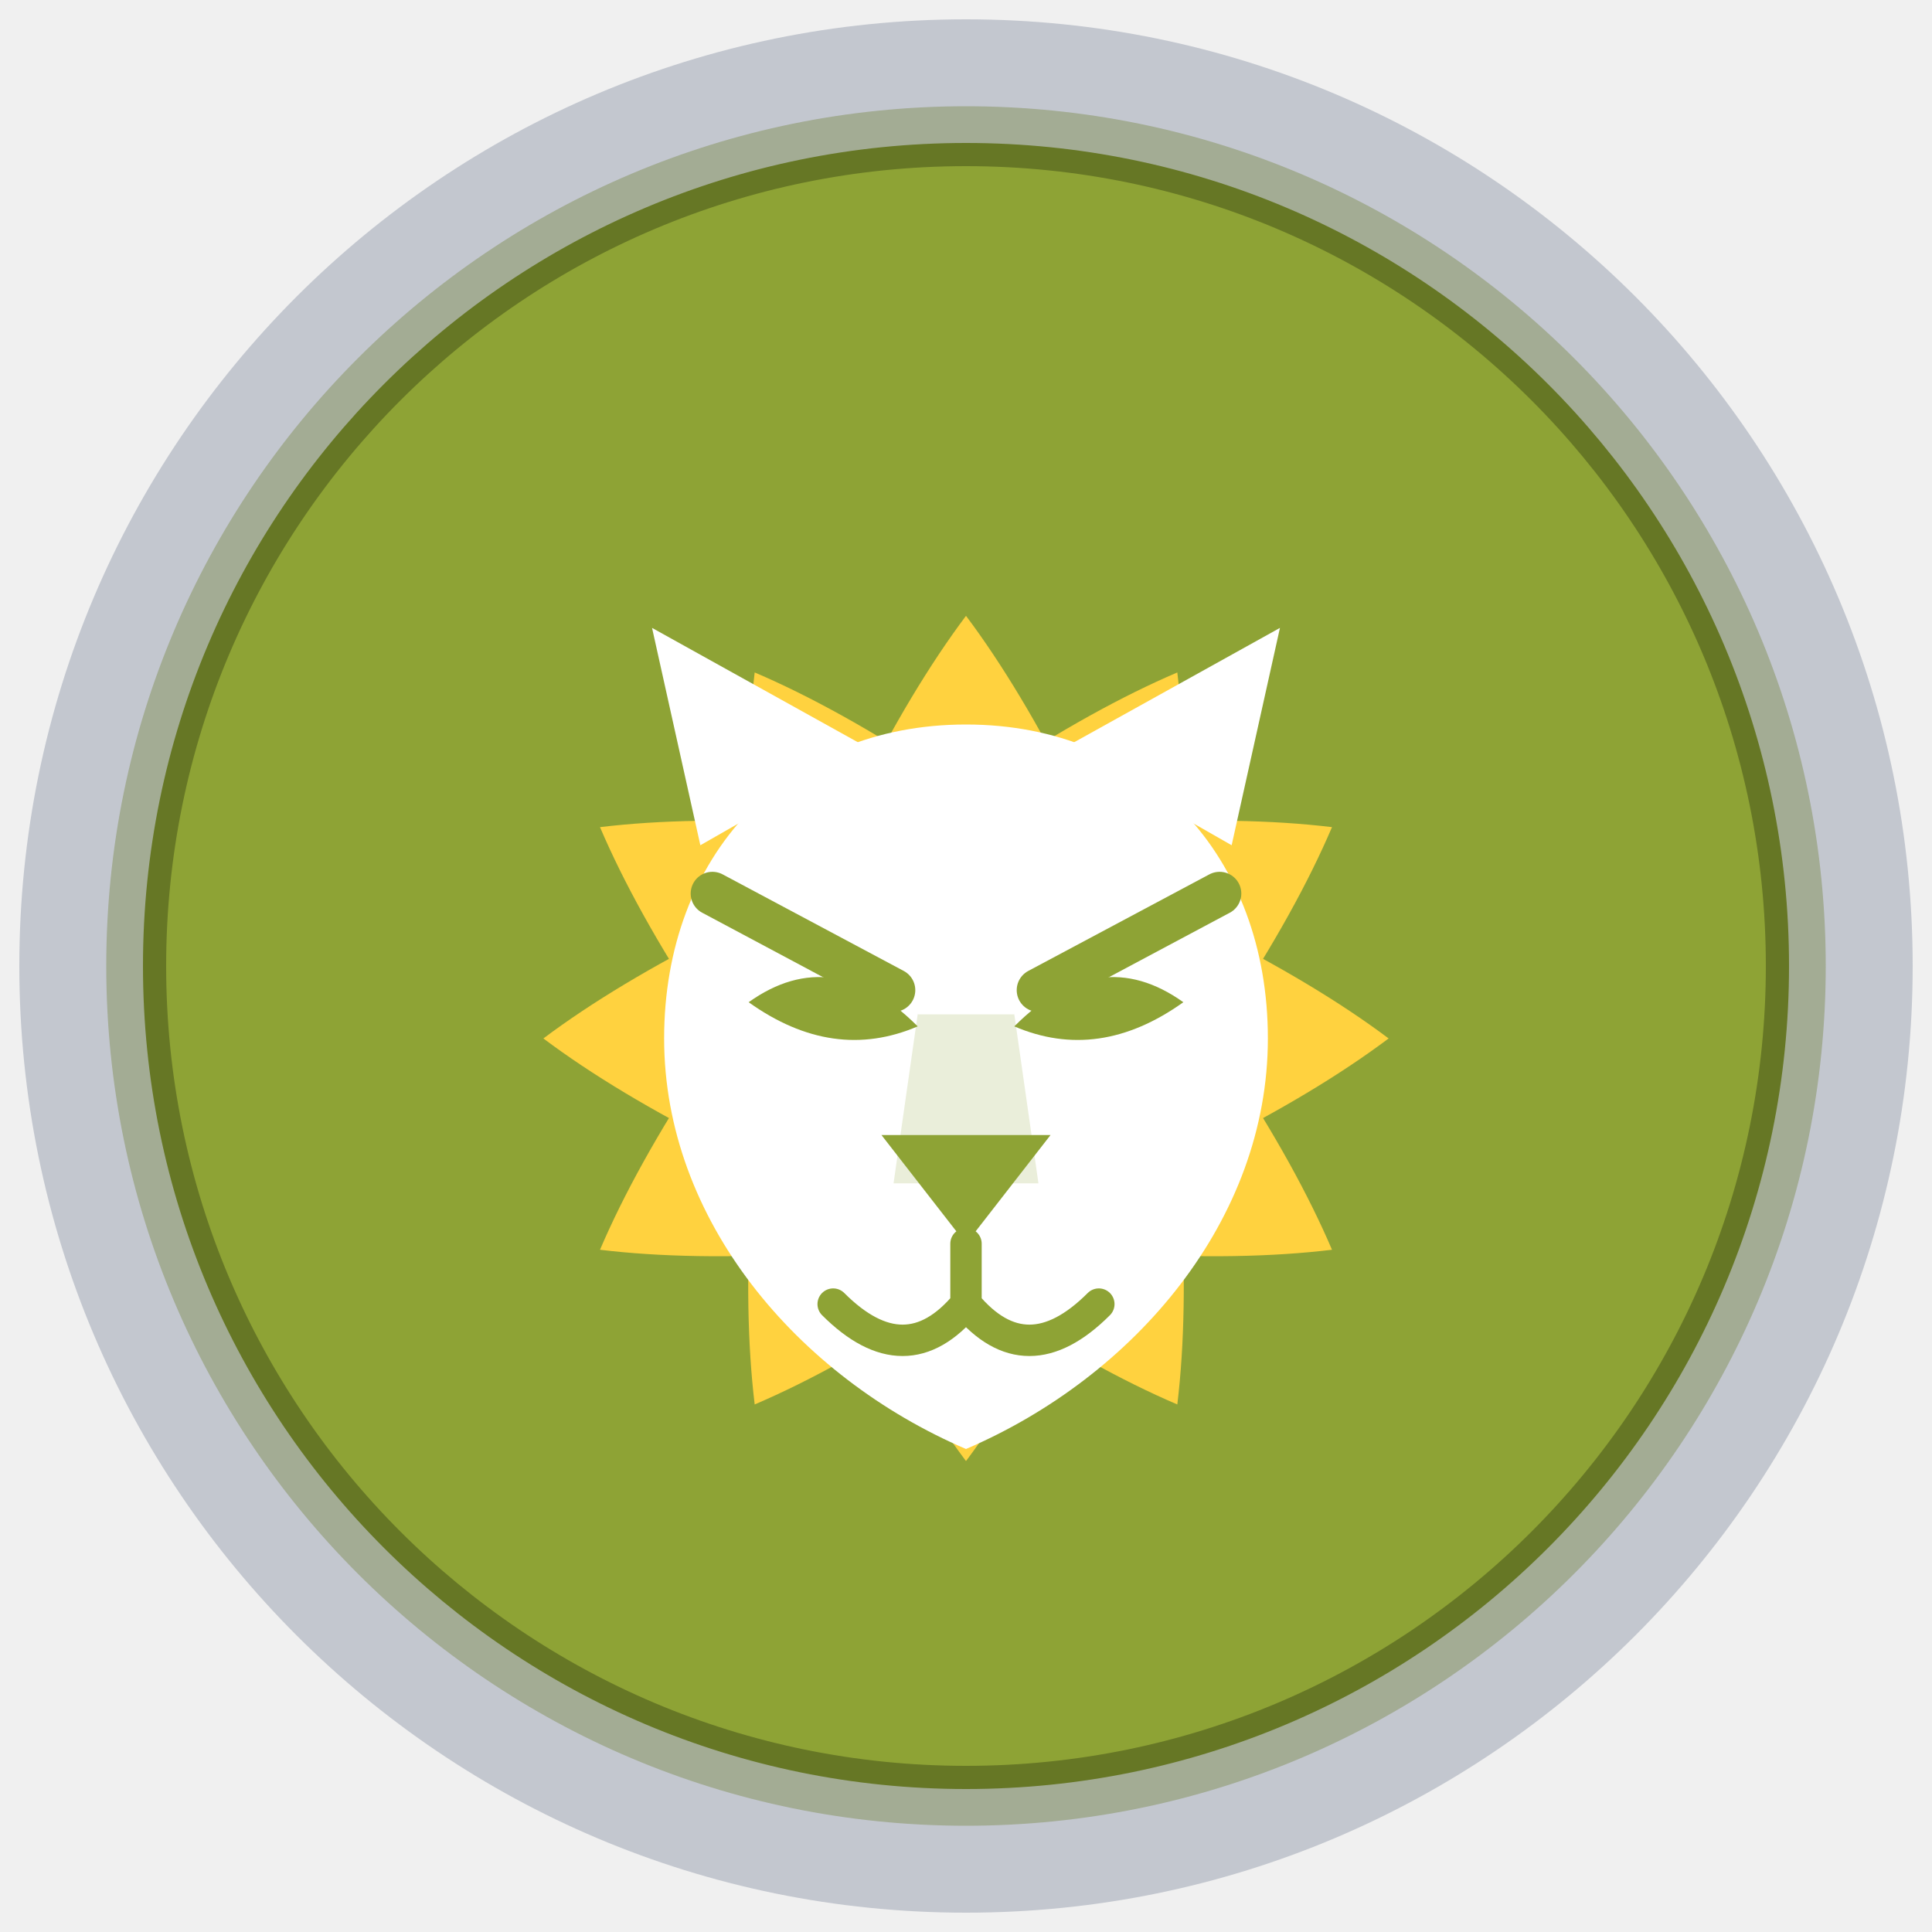
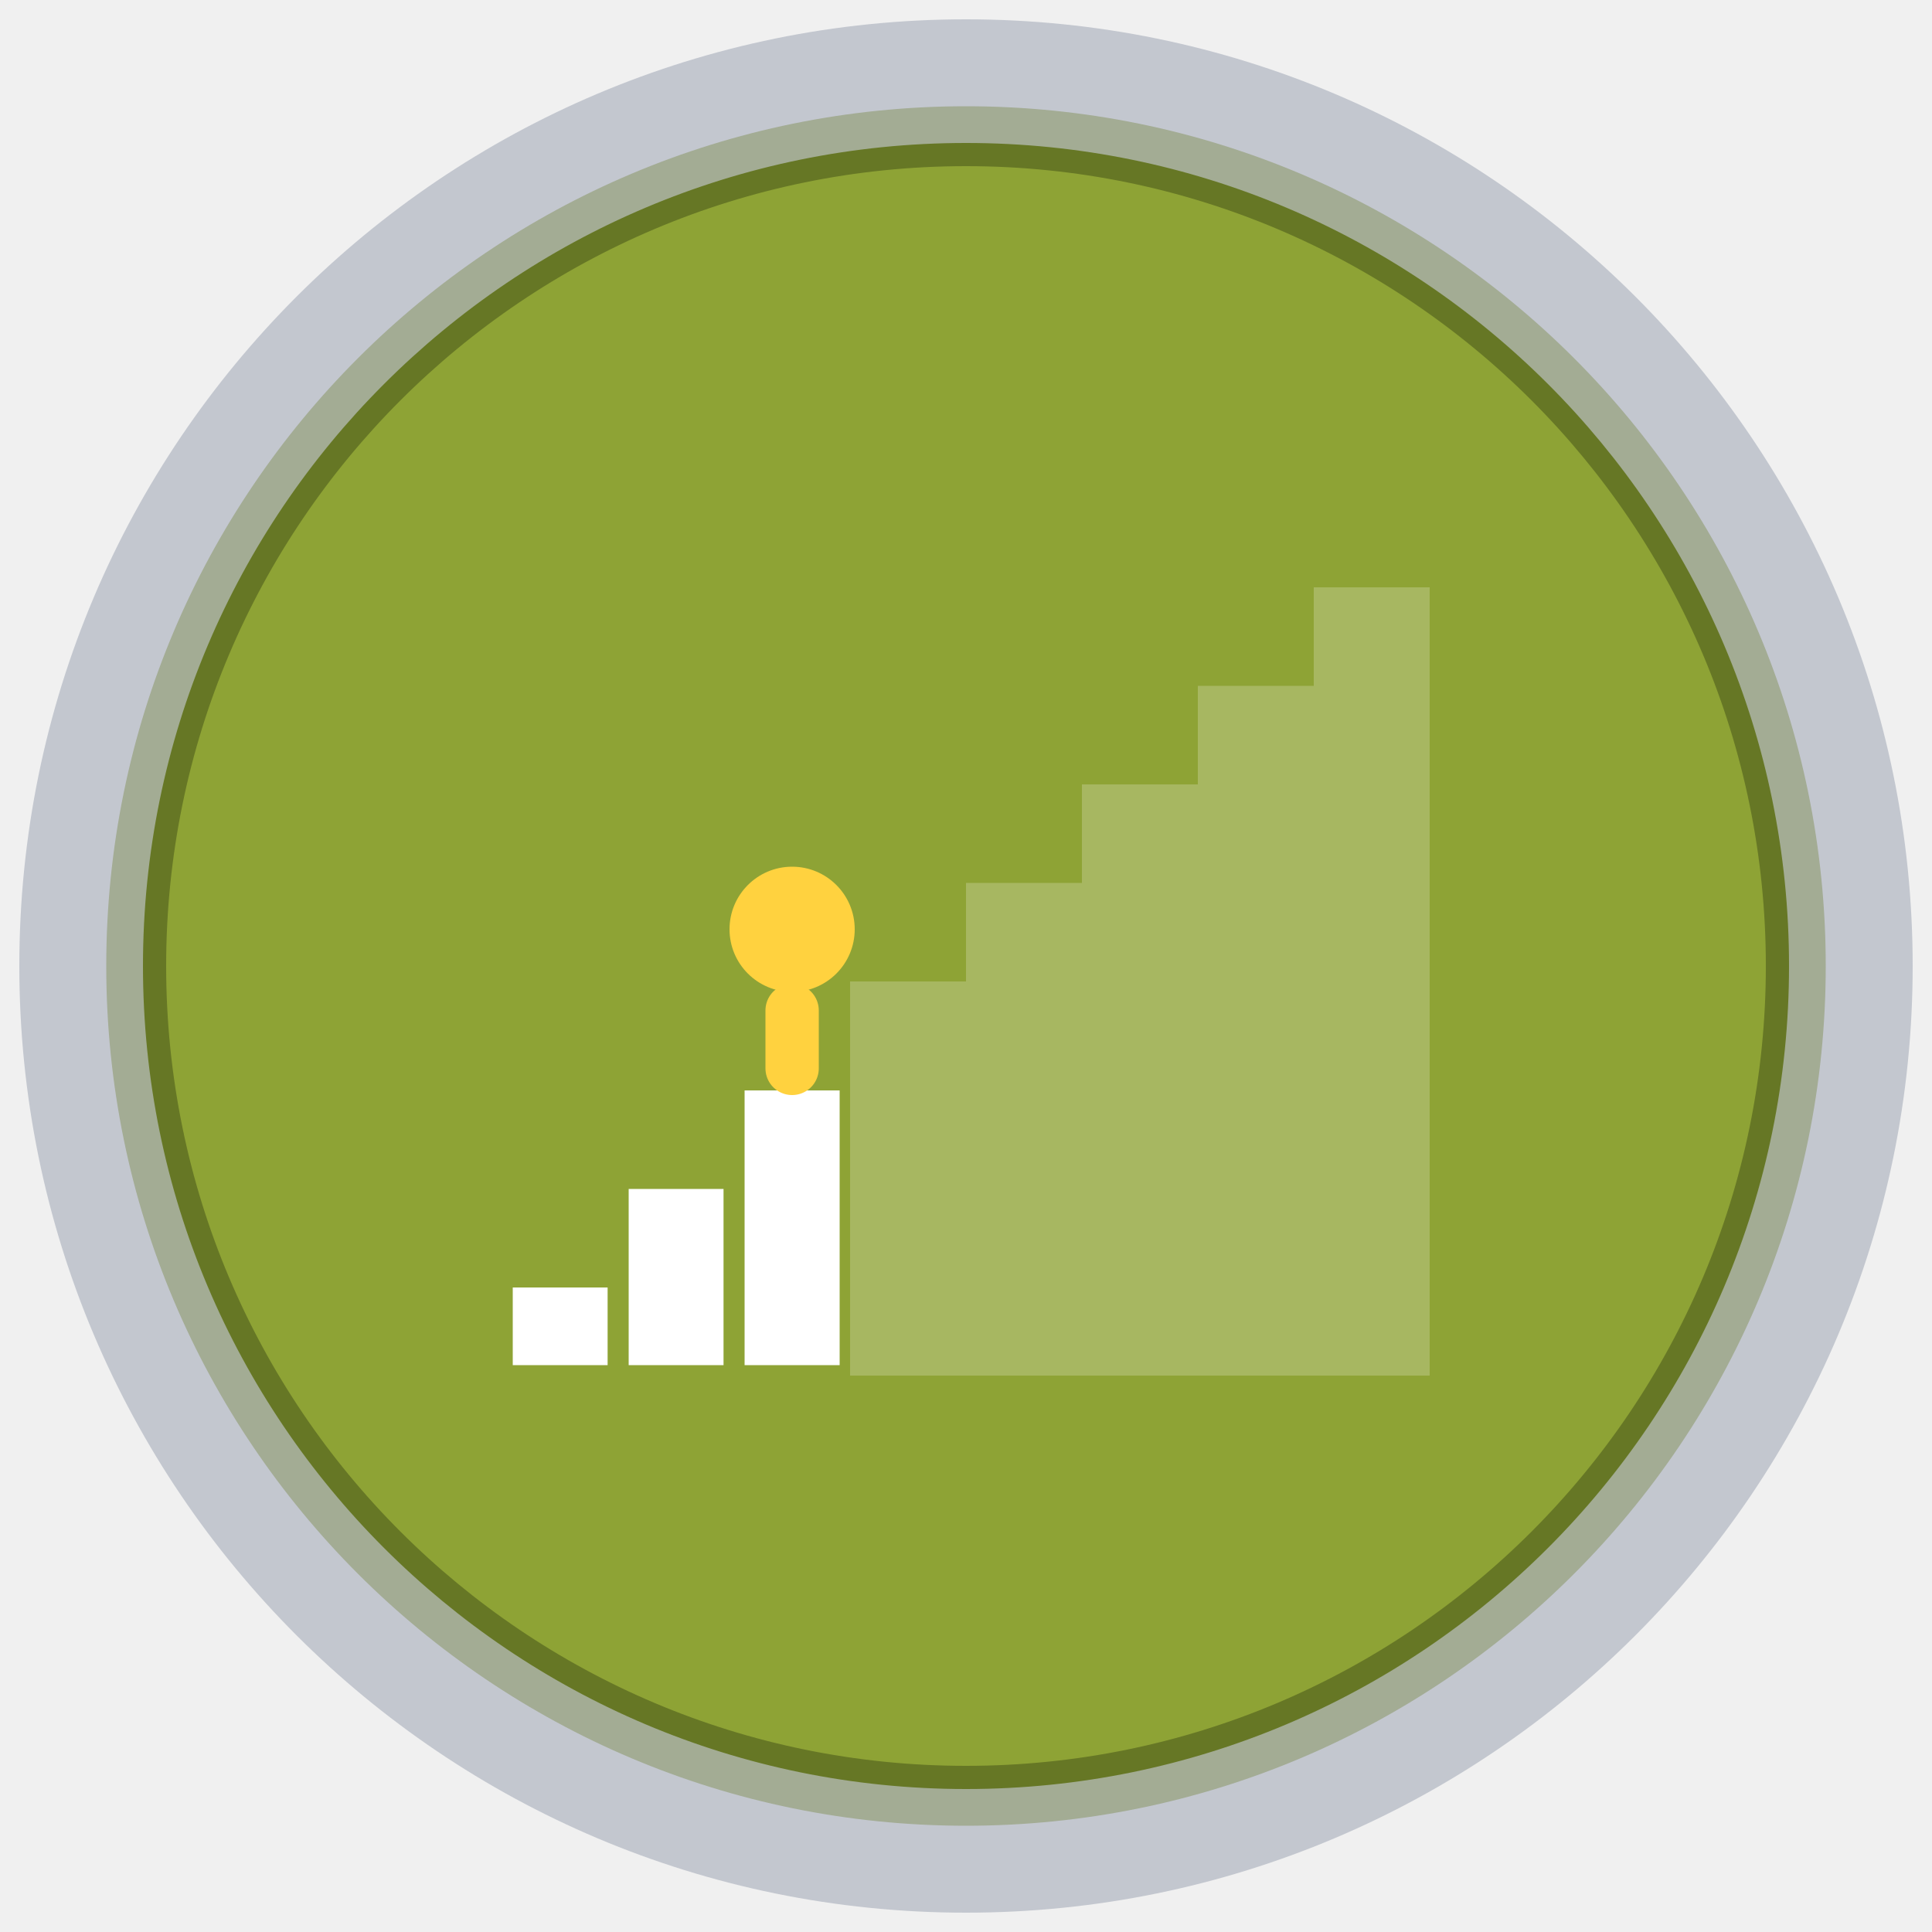
<svg xmlns="http://www.w3.org/2000/svg" viewBox="-100 -100 200 200" width="400" height="400">
  <circle r="98" fill="#C3C7CF" />
  <circle r="89" fill="#667725" opacity=".35" />
  <circle r="84" fill="#8EA335" />
  <circle r="84" fill="none" stroke="#667725" stroke-width="2.4" />
-   <g transform="translate(0 0) scale(1.25)">
-     <g transform="translate(0 6)">
-       <path d="M-9,0 Q-4.5,-9.0 0,-15 Q4.5,-9.0 9,0Z" fill="#FFD23F" transform="rotate(0.0) translate(0 -20)" />
-       <path d="M-9,0 Q-4.5,-9.0 0,-15 Q4.5,-9.0 9,0Z" fill="#FFD23F" transform="rotate(30.0) translate(0 -20)" />
-       <path d="M-9,0 Q-4.5,-9.0 0,-15 Q4.5,-9.0 9,0Z" fill="#FFD23F" transform="rotate(60.0) translate(0 -20)" />
-       <path d="M-9,0 Q-4.5,-9.0 0,-15 Q4.5,-9.0 9,0Z" fill="#FFD23F" transform="rotate(90.0) translate(0 -20)" />
-       <path d="M-9,0 Q-4.5,-9.0 0,-15 Q4.5,-9.0 9,0Z" fill="#FFD23F" transform="rotate(120.0) translate(0 -20)" />
-       <path d="M-9,0 Q-4.5,-9.0 0,-15 Q4.5,-9.0 9,0Z" fill="#FFD23F" transform="rotate(150.0) translate(0 -20)" />
-       <path d="M-9,0 Q-4.5,-9.0 0,-15 Q4.5,-9.0 9,0Z" fill="#FFD23F" transform="rotate(180.0) translate(0 -20)" />
-       <path d="M-9,0 Q-4.5,-9.0 0,-15 Q4.5,-9.0 9,0Z" fill="#FFD23F" transform="rotate(210.0) translate(0 -20)" />
-       <path d="M-9,0 Q-4.5,-9.0 0,-15 Q4.5,-9.0 9,0Z" fill="#FFD23F" transform="rotate(240.0) translate(0 -20)" />
-       <path d="M-9,0 Q-4.5,-9.0 0,-15 Q4.5,-9.0 9,0Z" fill="#FFD23F" transform="rotate(270.0) translate(0 -20)" />
-       <path d="M-9,0 Q-4.5,-9.0 0,-15 Q4.5,-9.0 9,0Z" fill="#FFD23F" transform="rotate(300.0) translate(0 -20)" />
-       <path d="M-9,0 Q-4.5,-9.0 0,-15 Q4.5,-9.0 9,0Z" fill="#FFD23F" transform="rotate(330.0) translate(0 -20)" />
-     </g>
-     <g transform="translate(0 6) scale(1.0)">
-       <path d="M-22,-16 L-26,-34 L-8,-24Z M22,-16 L26,-34 L8,-24Z" fill="#FFFFFF" />
-       <path d="M0,-26 C15,-26 25,-15 25,0 C25,15 14,28 0,34 C-14,28 -25,15 -25,0 C-25,-15 -15,-26 0,-26Z" fill="#FFFFFF" />
-       <path d="M-21,-12 L-6,-4 M21,-12 L6,-4" stroke="#8EA335" stroke-width="3.6" stroke-linecap="round" />
-       <path d="M-18,-3 Q-11,-8 -4,-1 Q-11,2 -18,-3Z M18,-3 Q11,-8 4,-1 Q11,2 18,-3Z" fill="#8EA335" />
-       <path d="M-4,-2 L4,-2 L6,12 L-6,12Z" fill="#8EA335" fill-opacity=".18" />
-       <path d="M-7,8 H7 L0,17Z" fill="#8EA335" />
-       <path d="M0,17 V22 M-11,22 Q-5,28 0,22 Q5,28 11,22" stroke="#8EA335" stroke-width="2.6" fill="none" stroke-linecap="round" />
-     </g>
+   <g transform="translate(0 4) scale(1.2)">
+     <rect x="-40" y="23.5" width="10" height="8.5" fill="#FFFFFF" stroke="#8EA335" stroke-width="1.8" />
+     <rect x="-30" y="15.0" width="10" height="17.0" fill="#FFFFFF" stroke="#8EA335" stroke-width="1.8" />
+     <rect x="-20" y="6.5" width="10" height="25.5" fill="#FFFFFF" stroke="#8EA335" stroke-width="1.8" />
+     <rect x="-10" y="-2.0" width="10" height="34.0" fill="#FFFFFF" opacity=".22" />
+     <rect x="0" y="-10.5" width="10" height="42.5" fill="#FFFFFF" opacity=".22" />
+     <rect x="10" y="-19.0" width="10" height="51.0" fill="#FFFFFF" opacity=".22" />
+     <rect x="20" y="-27.5" width="10" height="59.5" fill="#FFFFFF" opacity=".22" />
+     <rect x="30" y="-36.0" width="10" height="68.0" fill="#FFFFFF" opacity=".22" />
+     <circle cx="-15.0" cy="-6.5" r="5.4" fill="#FFD23F" />
+     <path d="M-15.0,0.5 V5.5" stroke="#FFD23F" stroke-width="4.6" stroke-linecap="round" />
  </g>
</svg>
